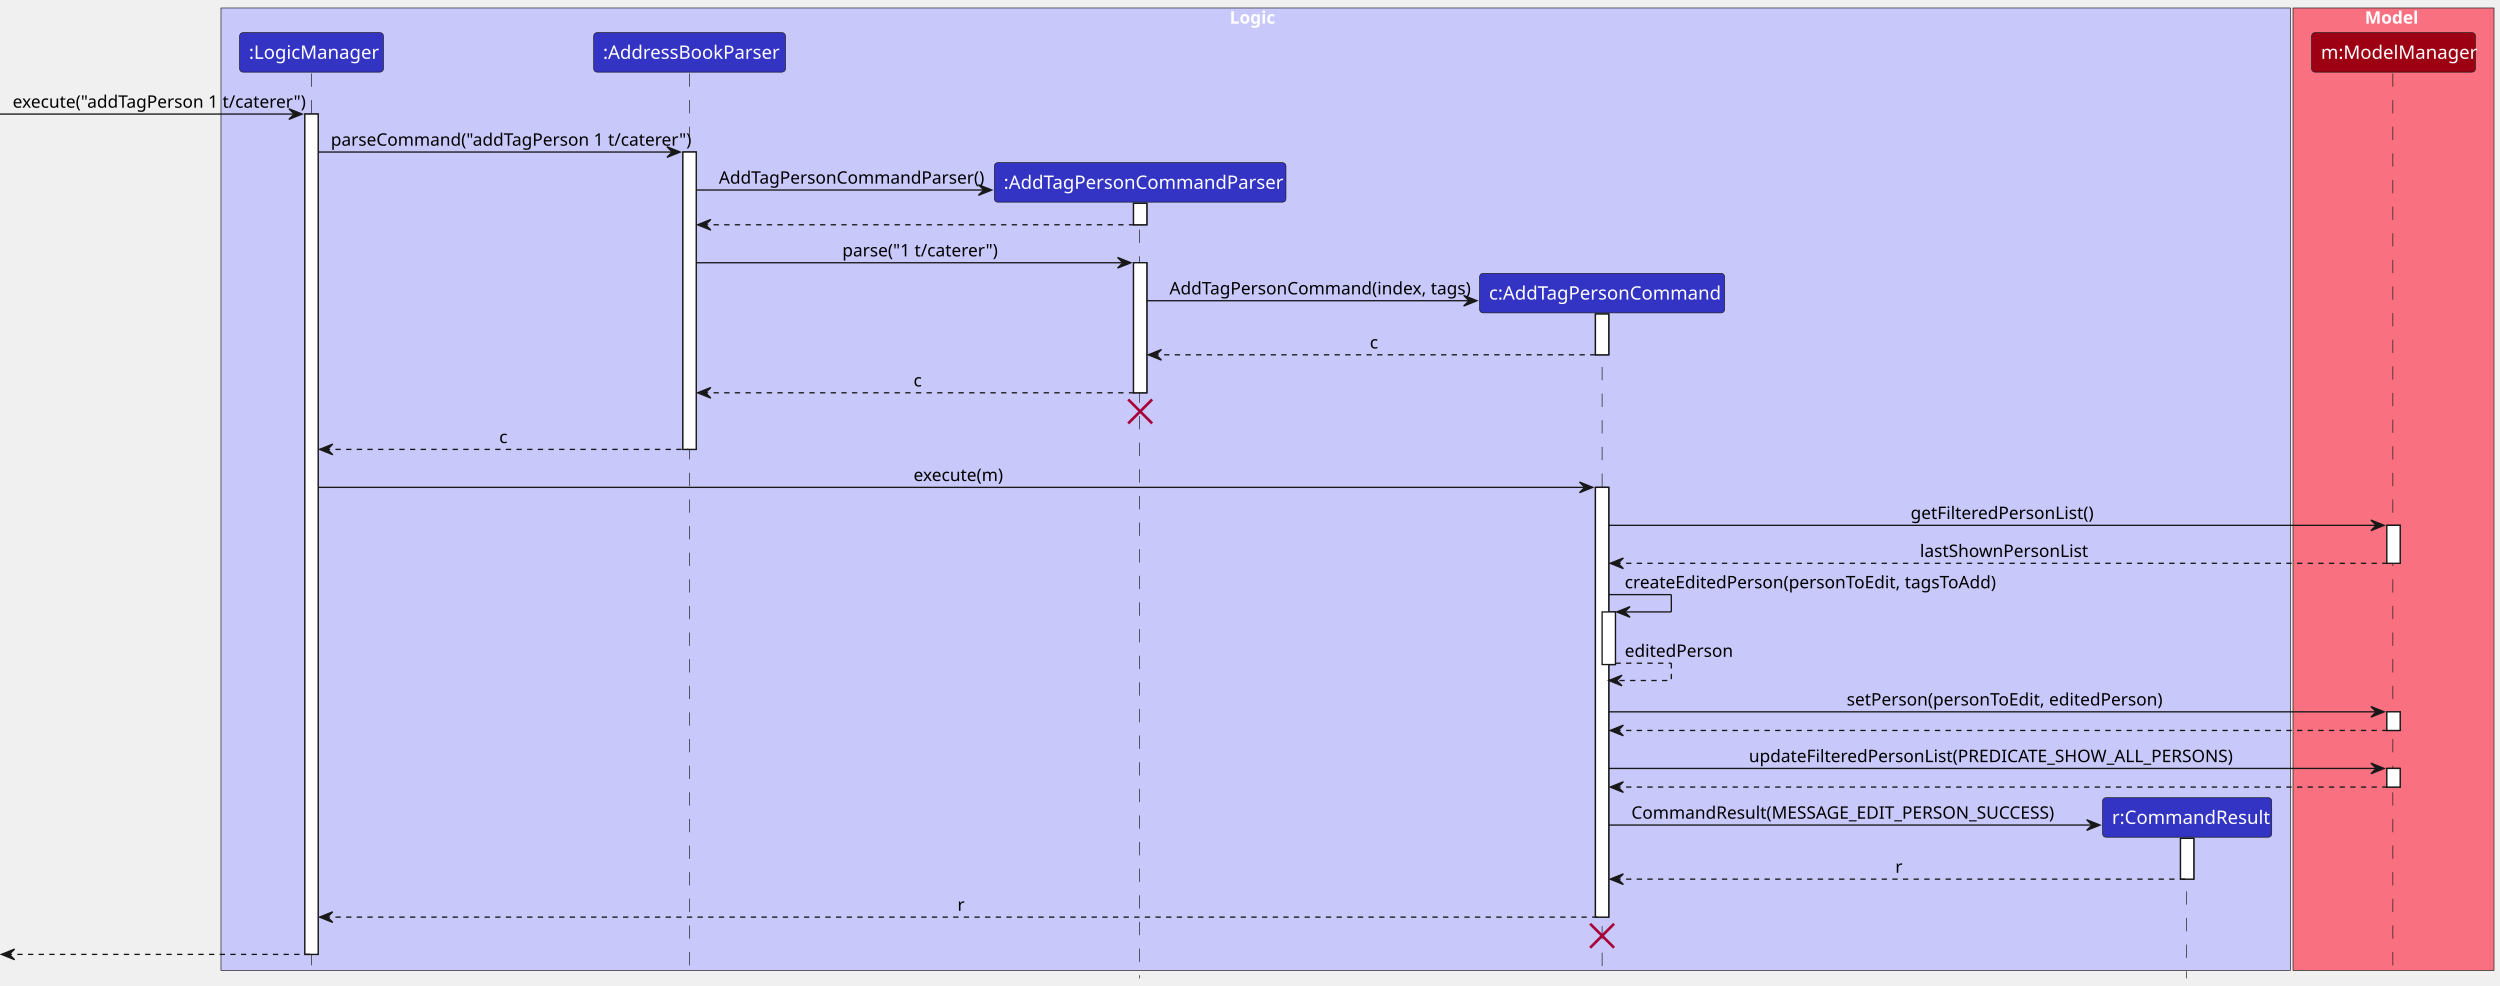
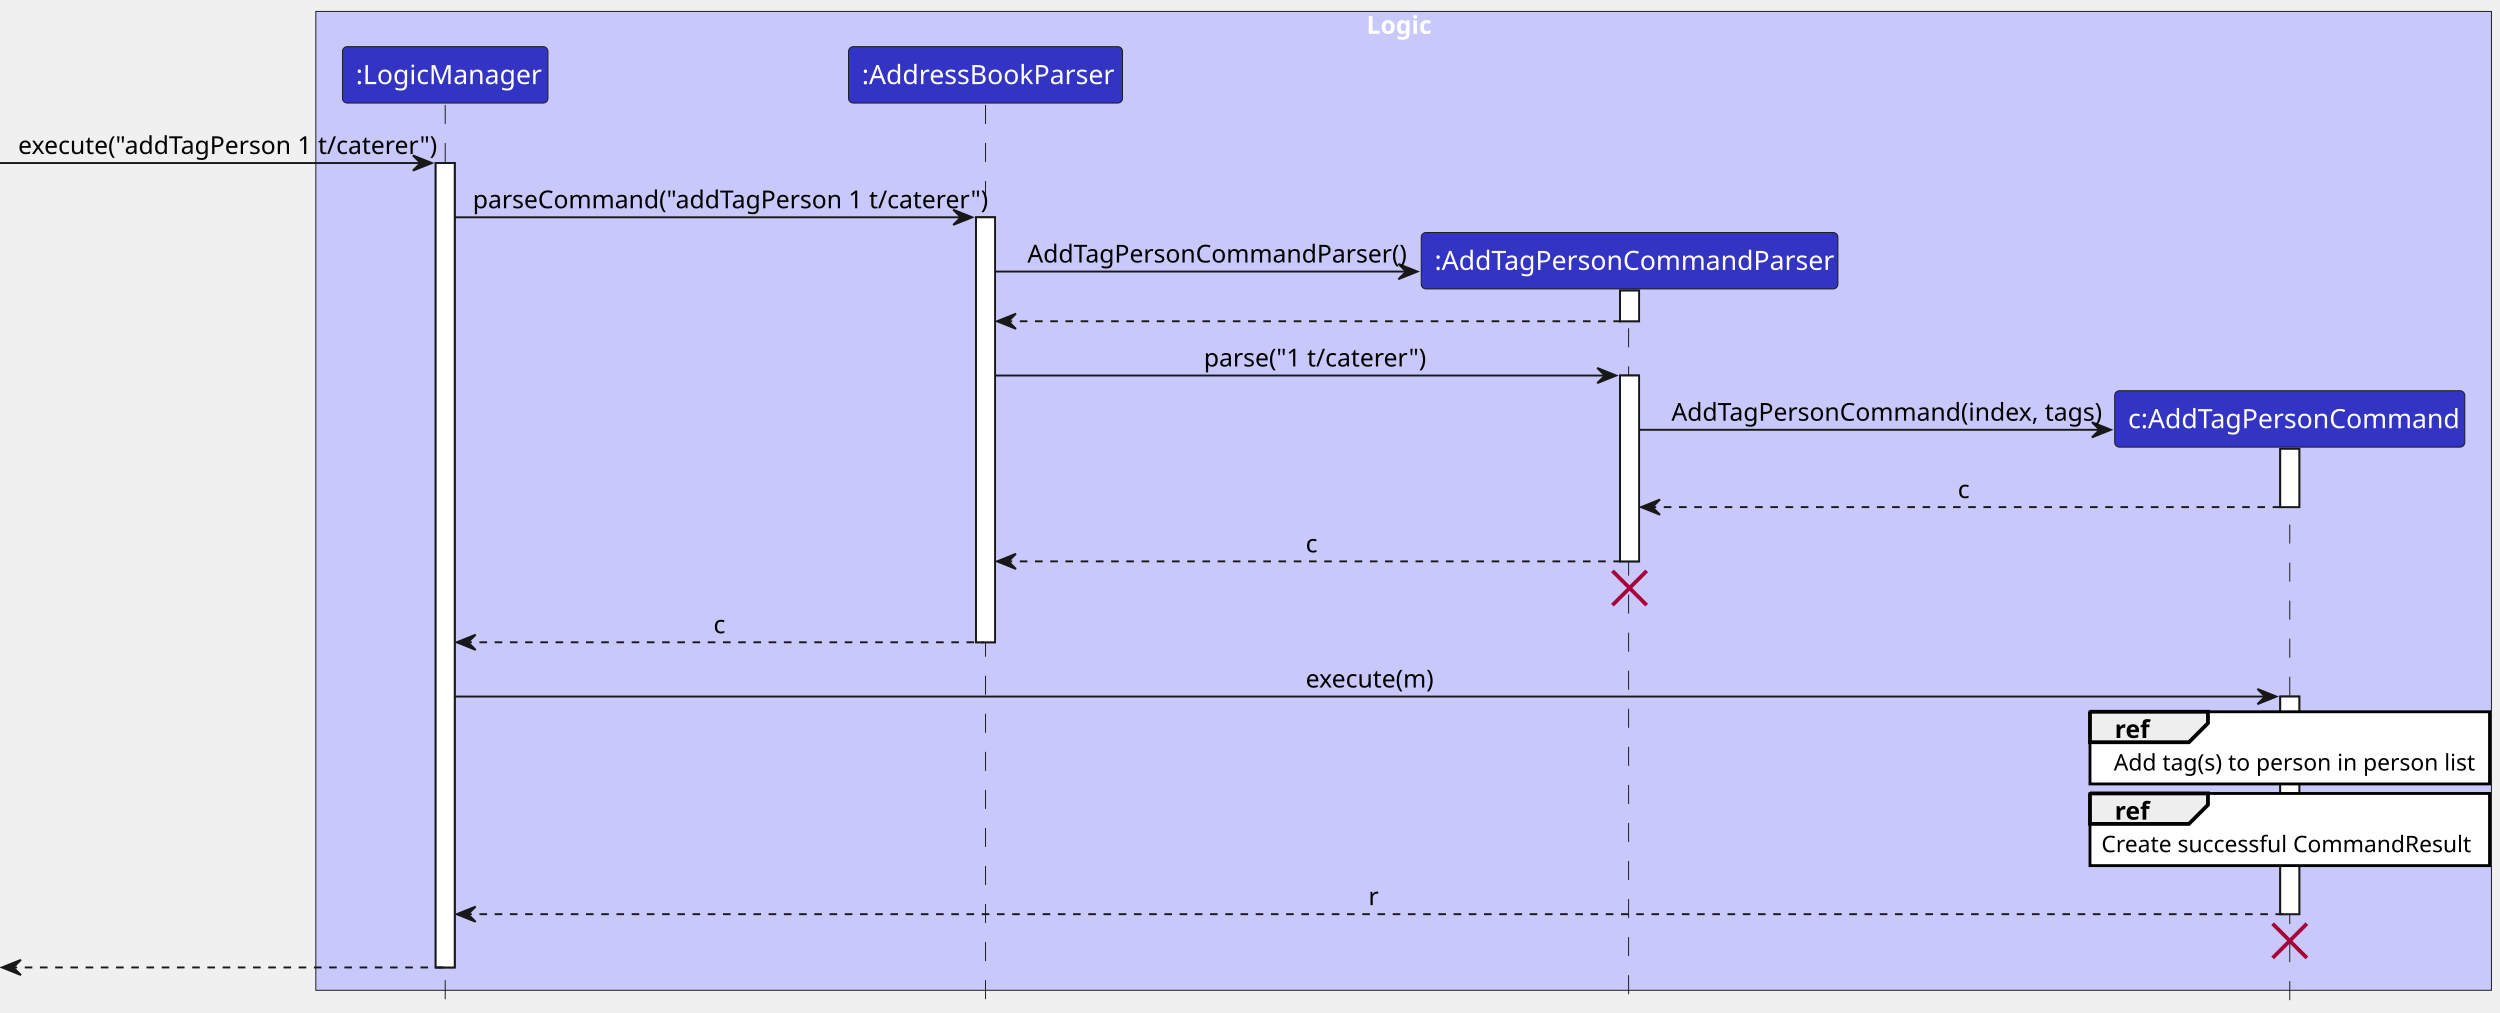
- <svg xmlns="http://www.w3.org/2000/svg" contentStyleType="text/css" height="370.5px" preserveAspectRatio="none" style="width:939px;height:370px;background:#FFFFFF;" version="1.1" viewBox="0 0 939 370" width="939.5px" zoomAndPan="magnify">
+ <svg xmlns="http://www.w3.org/2000/svg" contentStyleType="text/css" height="266.5px" preserveAspectRatio="none" style="width:657px;height:266px;background:#FFFFFF;" version="1.1" viewBox="0 0 657 266" width="657.5px" zoomAndPan="magnify">
  <defs />
  <g>
-     <rect fill="#C8C8FA" height="361.469" style="stroke:#181818;stroke-width:0.25;" width="777.25" x="83" y="3" />
-     <text fill="#FFFFFF" font-family="sans-serif" font-size="6.5" font-weight="bold" lengthAdjust="spacing" textLength="17.5" x="461.875" y="8.884">Logic</text>
-     <rect fill="#F97181" height="361.469" style="stroke:#181818;stroke-width:0.25;" width="75.5" x="861.25" y="3" />
-     <text fill="#FFFFFF" font-family="sans-serif" font-size="6.5" font-weight="bold" lengthAdjust="spacing" textLength="19.5" x="888.25" y="8.884">Model</text>
-     <rect fill="#FFFFFF" height="315.625" style="stroke:#181818;stroke-width:0.5;" width="5" x="114.5" y="42.844" />
+     <rect fill="#C8C8FA" height="257.246" style="stroke:#181818;stroke-width:0.25;" width="571.75" x="83" y="3" />
+     <text fill="#FFFFFF" font-family="sans-serif" font-size="6.5" font-weight="bold" lengthAdjust="spacing" textLength="17.5" x="359.125" y="8.884">Logic</text>
+     <rect fill="#FFFFFF" height="211.402" style="stroke:#181818;stroke-width:0.5;" width="5" x="114.5" y="42.844" />
    <rect fill="#FFFFFF" height="111.688" style="stroke:#181818;stroke-width:0.5;" width="5" x="256.5" y="57.105" />
    <rect fill="#FFFFFF" height="8.059" style="stroke:#181818;stroke-width:0.5;" width="5" x="425.75" y="76.367" />
    <rect fill="#FFFFFF" height="48.844" style="stroke:#181818;stroke-width:0.5;" width="5" x="425.75" y="98.688" />
    <rect fill="#FFFFFF" height="15.32" style="stroke:#181818;stroke-width:0.5;" width="5" x="599.25" y="117.949" />
-     <rect fill="#FFFFFF" height="161.414" style="stroke:#181818;stroke-width:0.5;" width="5" x="599.25" y="183.055" />
-     <rect fill="#FFFFFF" height="19.762" style="stroke:#181818;stroke-width:0.5;" width="5" x="601.75" y="229.84" />
-     <rect fill="#FFFFFF" height="15.32" style="stroke:#181818;stroke-width:0.5;" width="5" x="819" y="314.887" />
-     <rect fill="#FFFFFF" height="14.262" style="stroke:#181818;stroke-width:0.5;" width="5" x="896.5" y="197.316" />
-     <rect fill="#FFFFFF" height="7" style="stroke:#181818;stroke-width:0.5;" width="5" x="896.5" y="267.363" />
-     <rect fill="#FFFFFF" height="7" style="stroke:#181818;stroke-width:0.5;" width="5" x="896.5" y="288.625" />
-     <line style="stroke:#181818;stroke-width:0.25;stroke-dasharray:5.0,5.0;" x1="117" x2="117" y1="27.582" y2="367.469" />
-     <line style="stroke:#181818;stroke-width:0.25;stroke-dasharray:5.0,5.0;" x1="259" x2="259" y1="27.582" y2="367.469" />
-     <line style="stroke:#181818;stroke-width:0.25;stroke-dasharray:5.0,5.0;" x1="428" x2="428" y1="76.266" y2="367.469" />
-     <line style="stroke:#181818;stroke-width:0.25;stroke-dasharray:5.0,5.0;" x1="601.75" x2="601.75" y1="117.848" y2="367.469" />
-     <line style="stroke:#181818;stroke-width:0.25;stroke-dasharray:5.0,5.0;" x1="821.25" x2="821.25" y1="314.785" y2="367.469" />
-     <line style="stroke:#181818;stroke-width:0.25;stroke-dasharray:5.0,5.0;" x1="898.75" x2="898.75" y1="27.582" y2="367.469" />
+     <rect fill="#FFFFFF" height="57.191" style="stroke:#181818;stroke-width:0.5;" width="5" x="599.25" y="183.055" />
+     <line style="stroke:#181818;stroke-width:0.25;stroke-dasharray:5.0,5.0;" x1="117" x2="117" y1="27.582" y2="263.246" />
+     <line style="stroke:#181818;stroke-width:0.25;stroke-dasharray:5.0,5.0;" x1="259" x2="259" y1="27.582" y2="263.246" />
+     <line style="stroke:#181818;stroke-width:0.25;stroke-dasharray:5.0,5.0;" x1="428" x2="428" y1="76.266" y2="263.246" />
+     <line style="stroke:#181818;stroke-width:0.25;stroke-dasharray:5.0,5.0;" x1="601.75" x2="601.75" y1="117.848" y2="263.246" />
    <rect fill="#3333C4" height="14.82" rx="1.25" ry="1.25" style="stroke:#181818;stroke-width:0.25;" width="54" x="90" y="12.262" />
    <text fill="#FFFFFF" font-family="sans-serif" font-size="7" lengthAdjust="spacing" textLength="47" x="93.5" y="22.099">:LogicManager</text>
    <rect fill="#3333C4" height="14.82" rx="1.25" ry="1.25" style="stroke:#181818;stroke-width:0.25;" width="72" x="223" y="12.262" />
    <text fill="#FFFFFF" font-family="sans-serif" font-size="7" lengthAdjust="spacing" textLength="65" x="226.5" y="22.099">:AddressBookParser</text>
-     <rect fill="#9D0012" height="14.82" rx="1.25" ry="1.25" style="stroke:#181818;stroke-width:0.25;" width="61.5" x="868.25" y="12.262" />
-     <text fill="#FFFFFF" font-family="sans-serif" font-size="7" lengthAdjust="spacing" textLength="54.5" x="871.75" y="22.099">m:ModelManager</text>
-     <rect fill="#FFFFFF" height="315.625" style="stroke:#181818;stroke-width:0.5;" width="5" x="114.5" y="42.844" />
+     <rect fill="#FFFFFF" height="211.402" style="stroke:#181818;stroke-width:0.5;" width="5" x="114.5" y="42.844" />
    <rect fill="#FFFFFF" height="111.688" style="stroke:#181818;stroke-width:0.5;" width="5" x="256.5" y="57.105" />
    <rect fill="#FFFFFF" height="8.059" style="stroke:#181818;stroke-width:0.5;" width="5" x="425.75" y="76.367" />
    <rect fill="#FFFFFF" height="48.844" style="stroke:#181818;stroke-width:0.5;" width="5" x="425.75" y="98.688" />
    <rect fill="#FFFFFF" height="15.32" style="stroke:#181818;stroke-width:0.5;" width="5" x="599.25" y="117.949" />
-     <rect fill="#FFFFFF" height="161.414" style="stroke:#181818;stroke-width:0.5;" width="5" x="599.25" y="183.055" />
-     <rect fill="#FFFFFF" height="19.762" style="stroke:#181818;stroke-width:0.5;" width="5" x="601.75" y="229.84" />
-     <rect fill="#FFFFFF" height="15.32" style="stroke:#181818;stroke-width:0.5;" width="5" x="819" y="314.887" />
-     <rect fill="#FFFFFF" height="14.262" style="stroke:#181818;stroke-width:0.5;" width="5" x="896.5" y="197.316" />
-     <rect fill="#FFFFFF" height="7" style="stroke:#181818;stroke-width:0.5;" width="5" x="896.5" y="267.363" />
-     <rect fill="#FFFFFF" height="7" style="stroke:#181818;stroke-width:0.5;" width="5" x="896.5" y="288.625" />
+     <rect fill="#FFFFFF" height="57.191" style="stroke:#181818;stroke-width:0.5;" width="5" x="599.25" y="183.055" />
    <polygon fill="#181818" points="108.5,40.844,113.5,42.844,108.5,44.844,110.5,42.844" style="stroke:#181818;stroke-width:0.5;" />
    <line style="stroke:#181818;stroke-width:0.5;" x1="0" x2="111.5" y1="42.844" y2="42.844" />
    <text fill="#000000" font-family="sans-serif" font-size="6.5" lengthAdjust="spacing" textLength="105" x="4.75" y="40.466">execute("addTagPerson 1 t/caterer")</text>
    <polygon fill="#181818" points="250.5,55.105,255.5,57.105,250.5,59.105,252.5,57.105" style="stroke:#181818;stroke-width:0.5;" />
    <line style="stroke:#181818;stroke-width:0.5;" x1="119.5" x2="253.5" y1="57.105" y2="57.105" />
    <text fill="#000000" font-family="sans-serif" font-size="6.5" lengthAdjust="spacing" textLength="127.5" x="124.25" y="54.728">parseCommand("addTagPerson 1 t/caterer")</text>
    <polygon fill="#181818" points="367.5,69.367,372.5,71.367,367.5,73.367,369.5,71.367" style="stroke:#181818;stroke-width:0.5;" />
    <line style="stroke:#181818;stroke-width:0.5;" x1="261.5" x2="370.5" y1="71.367" y2="71.367" />
    <text fill="#000000" font-family="sans-serif" font-size="6.5" lengthAdjust="spacing" textLength="95" x="270" y="68.99">AddTagPersonCommandParser()</text>
    <rect fill="#3333C4" height="14.82" rx="1.25" ry="1.25" style="stroke:#181818;stroke-width:0.25;" width="109.5" x="373.5" y="61.105" />
    <text fill="#FFFFFF" font-family="sans-serif" font-size="7" lengthAdjust="spacing" textLength="102.5" x="377" y="70.942">:AddTagPersonCommandParser</text>
    <polygon fill="#181818" points="267,82.426,262,84.426,267,86.426,265,84.426" style="stroke:#181818;stroke-width:0.5;" />
    <line style="stroke:#181818;stroke-width:0.5;stroke-dasharray:2.0,2.0;" x1="264" x2="427.75" y1="84.426" y2="84.426" />
    <polygon fill="#181818" points="419.75,96.688,424.75,98.688,419.75,100.688,421.75,98.688" style="stroke:#181818;stroke-width:0.5;" />
    <line style="stroke:#181818;stroke-width:0.5;" x1="261.5" x2="422.75" y1="98.688" y2="98.688" />
    <text fill="#000000" font-family="sans-serif" font-size="6.5" lengthAdjust="spacing" textLength="54.5" x="316.375" y="96.31">parse("1 t/caterer")</text>
    <polygon fill="#181818" points="549.75,110.949,554.75,112.949,549.75,114.949,551.75,112.949" style="stroke:#181818;stroke-width:0.5;" />
    <line style="stroke:#181818;stroke-width:0.5;" x1="430.75" x2="552.75" y1="112.949" y2="112.949" />
    <text fill="#000000" font-family="sans-serif" font-size="6.5" lengthAdjust="spacing" textLength="108" x="439.25" y="110.572">AddTagPersonCommand(index, tags)</text>
    <rect fill="#3333C4" height="14.82" rx="1.25" ry="1.25" style="stroke:#181818;stroke-width:0.25;" width="92" x="555.75" y="102.688" />
    <text fill="#FFFFFF" font-family="sans-serif" font-size="7" lengthAdjust="spacing" textLength="85" x="559.25" y="112.524">c:AddTagPersonCommand</text>
    <polygon fill="#181818" points="436.25,131.269,431.25,133.269,436.25,135.269,434.25,133.269" style="stroke:#181818;stroke-width:0.5;" />
    <line style="stroke:#181818;stroke-width:0.5;stroke-dasharray:2.0,2.0;" x1="433.25" x2="601.25" y1="133.269" y2="133.269" />
    <text fill="#000000" font-family="sans-serif" font-size="6.5" lengthAdjust="spacing" textLength="3.5" x="514.5" y="130.892">c</text>
    <polygon fill="#181818" points="267,145.531,262,147.531,267,149.531,265,147.531" style="stroke:#181818;stroke-width:0.5;" />
    <line style="stroke:#181818;stroke-width:0.5;stroke-dasharray:2.0,2.0;" x1="264" x2="427.75" y1="147.531" y2="147.531" />
    <text fill="#000000" font-family="sans-serif" font-size="6.5" lengthAdjust="spacing" textLength="3.5" x="343.125" y="145.154">c</text>
    <line style="stroke:#A80036;stroke-width:1.0;" x1="423.75" x2="432.75" y1="150.031" y2="159.031" />
    <line style="stroke:#A80036;stroke-width:1.0;" x1="423.75" x2="432.75" y1="159.031" y2="150.031" />
    <polygon fill="#181818" points="125,166.793,120,168.793,125,170.793,123,168.793" style="stroke:#181818;stroke-width:0.5;" />
    <line style="stroke:#181818;stroke-width:0.5;stroke-dasharray:2.0,2.0;" x1="122" x2="258.5" y1="168.793" y2="168.793" />
    <text fill="#000000" font-family="sans-serif" font-size="6.5" lengthAdjust="spacing" textLength="3.5" x="187.5" y="166.416">c</text>
    <polygon fill="#181818" points="593.25,181.055,598.25,183.055,593.25,185.055,595.25,183.055" style="stroke:#181818;stroke-width:0.5;" />
    <line style="stroke:#181818;stroke-width:0.5;" x1="119.5" x2="596.25" y1="183.055" y2="183.055" />
    <text fill="#000000" font-family="sans-serif" font-size="6.5" lengthAdjust="spacing" textLength="32.5" x="343.125" y="180.677">execute(m)</text>
-     <polygon fill="#181818" points="890.5,195.316,895.5,197.316,890.5,199.316,892.5,197.316" style="stroke:#181818;stroke-width:0.5;" />
-     <line style="stroke:#181818;stroke-width:0.5;" x1="604.25" x2="893.5" y1="197.316" y2="197.316" />
-     <text fill="#000000" font-family="sans-serif" font-size="6.5" lengthAdjust="spacing" textLength="65.5" x="717.625" y="194.939">getFilteredPersonList()</text>
-     <polygon fill="#181818" points="609.75,209.578,604.75,211.578,609.75,213.578,607.75,211.578" style="stroke:#181818;stroke-width:0.5;" />
-     <line style="stroke:#181818;stroke-width:0.5;stroke-dasharray:2.0,2.0;" x1="606.75" x2="898.5" y1="211.578" y2="211.578" />
-     <text fill="#000000" font-family="sans-serif" font-size="6.5" lengthAdjust="spacing" textLength="61" x="721.125" y="209.201">lastShownPersonList</text>
-     <line style="stroke:#181818;stroke-width:0.5;" x1="604.25" x2="627.75" y1="223.34" y2="223.34" />
-     <line style="stroke:#181818;stroke-width:0.5;" x1="627.75" x2="627.75" y1="223.34" y2="229.84" />
-     <line style="stroke:#181818;stroke-width:0.5;" x1="607.25" x2="627.75" y1="229.84" y2="229.84" />
-     <polygon fill="#181818" points="612.25,227.84,607.25,229.84,612.25,231.84,610.25,229.84" style="stroke:#181818;stroke-width:0.5;" />
-     <text fill="#000000" font-family="sans-serif" font-size="6.5" lengthAdjust="spacing" textLength="134" x="610.25" y="220.962">createEditedPerson(personToEdit, tagsToAdd)</text>
-     <line style="stroke:#181818;stroke-width:0.5;stroke-dasharray:2.0,2.0;" x1="606.75" x2="627.75" y1="249.102" y2="249.102" />
-     <line style="stroke:#181818;stroke-width:0.5;stroke-dasharray:2.0,2.0;" x1="627.75" x2="627.75" y1="249.102" y2="255.602" />
-     <line style="stroke:#181818;stroke-width:0.5;stroke-dasharray:2.0,2.0;" x1="604.25" x2="627.75" y1="255.602" y2="255.602" />
-     <polygon fill="#181818" points="609.25,253.602,604.25,255.602,609.25,257.602,607.25,255.602" style="stroke:#181818;stroke-width:0.5;" />
-     <text fill="#000000" font-family="sans-serif" font-size="6.5" lengthAdjust="spacing" textLength="38" x="610.25" y="246.724">editedPerson</text>
-     <polygon fill="#181818" points="890.5,265.363,895.5,267.363,890.5,269.363,892.5,267.363" style="stroke:#181818;stroke-width:0.5;" />
-     <line style="stroke:#181818;stroke-width:0.5;" x1="604.25" x2="893.5" y1="267.363" y2="267.363" />
-     <text fill="#000000" font-family="sans-serif" font-size="6.5" lengthAdjust="spacing" textLength="113.5" x="693.625" y="264.986">setPerson(personToEdit, editedPerson)</text>
-     <polygon fill="#181818" points="609.75,272.363,604.75,274.363,609.75,276.363,607.75,274.363" style="stroke:#181818;stroke-width:0.5;" />
-     <line style="stroke:#181818;stroke-width:0.5;stroke-dasharray:2.0,2.0;" x1="606.75" x2="898.5" y1="274.363" y2="274.363" />
-     <polygon fill="#181818" points="890.5,286.625,895.5,288.625,890.5,290.625,892.5,288.625" style="stroke:#181818;stroke-width:0.5;" />
-     <line style="stroke:#181818;stroke-width:0.5;" x1="604.25" x2="893.5" y1="288.625" y2="288.625" />
-     <text fill="#000000" font-family="sans-serif" font-size="6.5" lengthAdjust="spacing" textLength="187" x="656.875" y="286.248">updateFilteredPersonList(PREDICATE_SHOW_ALL_PERSONS)</text>
-     <polygon fill="#181818" points="609.75,293.625,604.75,295.625,609.75,297.625,607.75,295.625" style="stroke:#181818;stroke-width:0.5;" />
-     <line style="stroke:#181818;stroke-width:0.5;stroke-dasharray:2.0,2.0;" x1="606.75" x2="898.5" y1="295.625" y2="295.625" />
-     <polygon fill="#181818" points="783.75,307.887,788.75,309.887,783.75,311.887,785.75,309.887" style="stroke:#181818;stroke-width:0.5;" />
-     <line style="stroke:#181818;stroke-width:0.5;" x1="604.25" x2="786.75" y1="309.887" y2="309.887" />
-     <text fill="#000000" font-family="sans-serif" font-size="6.5" lengthAdjust="spacing" textLength="168.5" x="612.75" y="307.509">CommandResult(MESSAGE_EDIT_PERSON_SUCCESS)</text>
-     <rect fill="#3333C4" height="14.82" rx="1.25" ry="1.25" style="stroke:#181818;stroke-width:0.25;" width="63.5" x="789.75" y="299.625" />
-     <text fill="#FFFFFF" font-family="sans-serif" font-size="7" lengthAdjust="spacing" textLength="56.5" x="793.25" y="309.462">r:CommandResult</text>
-     <polygon fill="#181818" points="609.75,328.207,604.75,330.207,609.75,332.207,607.75,330.207" style="stroke:#181818;stroke-width:0.5;" />
-     <line style="stroke:#181818;stroke-width:0.5;stroke-dasharray:2.0,2.0;" x1="606.75" x2="821" y1="330.207" y2="330.207" />
-     <text fill="#000000" font-family="sans-serif" font-size="6.5" lengthAdjust="spacing" textLength="2" x="711.875" y="327.83">r</text>
-     <polygon fill="#181818" points="125,342.469,120,344.469,125,346.469,123,344.469" style="stroke:#181818;stroke-width:0.5;" />
-     <line style="stroke:#181818;stroke-width:0.5;stroke-dasharray:2.0,2.0;" x1="122" x2="601.25" y1="344.469" y2="344.469" />
-     <text fill="#000000" font-family="sans-serif" font-size="6.5" lengthAdjust="spacing" textLength="2" x="359.625" y="342.091">r</text>
-     <line style="stroke:#A80036;stroke-width:1.0;" x1="597.25" x2="606.25" y1="346.969" y2="355.969" />
-     <line style="stroke:#A80036;stroke-width:1.0;" x1="597.25" x2="606.25" y1="355.969" y2="346.969" />
-     <polygon fill="#181818" points="5.5,356.469,0.5,358.469,5.5,360.469,3.5,358.469" style="stroke:#181818;stroke-width:0.5;" />
-     <line style="stroke:#181818;stroke-width:0.5;stroke-dasharray:2.0,2.0;" x1="2.5" x2="116.5" y1="358.469" y2="358.469" />
+     <rect fill="#FFFFFF" height="18.965" style="stroke:#000000;stroke-width:0.75;" width="105" x="549.25" y="187.055" />
+     <path d="M549.25,187.055 L580.25,187.055 L580.25,190.055 L575.25,195.055 L549.25,195.055 L549.25,187.055 " fill="#EEEEEE" style="stroke:#000000;stroke-width:1.0;" />
+     <text fill="#000000" font-family="sans-serif" font-size="6.5" font-weight="bold" lengthAdjust="spacing" textLength="8.5" x="555.75" y="193.939">ref</text>
+     <text fill="#000000" font-family="sans-serif" font-size="6" lengthAdjust="spacing" textLength="92.5" x="555.5" y="202.486">Add tag(s) to person in person list</text>
+     <rect fill="#FFFFFF" height="18.965" style="stroke:#000000;stroke-width:0.75;" width="105" x="549.25" y="208.519" />
+     <path d="M549.25,208.519 L580.25,208.519 L580.25,211.519 L575.25,216.519 L549.25,216.519 L549.25,208.519 " fill="#EEEEEE" style="stroke:#000000;stroke-width:1.0;" />
+     <text fill="#000000" font-family="sans-serif" font-size="6.5" font-weight="bold" lengthAdjust="spacing" textLength="8.5" x="555.75" y="215.404">ref</text>
+     <text fill="#000000" font-family="sans-serif" font-size="6" lengthAdjust="spacing" textLength="99" x="552.25" y="223.951">Create successful CommandResult</text>
+     <polygon fill="#181818" points="125,238.246,120,240.246,125,242.246,123,240.246" style="stroke:#181818;stroke-width:0.5;" />
+     <line style="stroke:#181818;stroke-width:0.5;stroke-dasharray:2.0,2.0;" x1="122" x2="601.25" y1="240.246" y2="240.246" />
+     <text fill="#000000" font-family="sans-serif" font-size="6.5" lengthAdjust="spacing" textLength="2" x="359.625" y="237.869">r</text>
+     <line style="stroke:#A80036;stroke-width:1.0;" x1="597.25" x2="606.25" y1="242.746" y2="251.746" />
+     <line style="stroke:#A80036;stroke-width:1.0;" x1="597.25" x2="606.25" y1="251.746" y2="242.746" />
+     <polygon fill="#181818" points="5.5,252.246,0.5,254.246,5.5,256.246,3.5,254.246" style="stroke:#181818;stroke-width:0.5;" />
+     <line style="stroke:#181818;stroke-width:0.5;stroke-dasharray:2.0,2.0;" x1="2.5" x2="116.5" y1="254.246" y2="254.246" />
  </g>
</svg>
